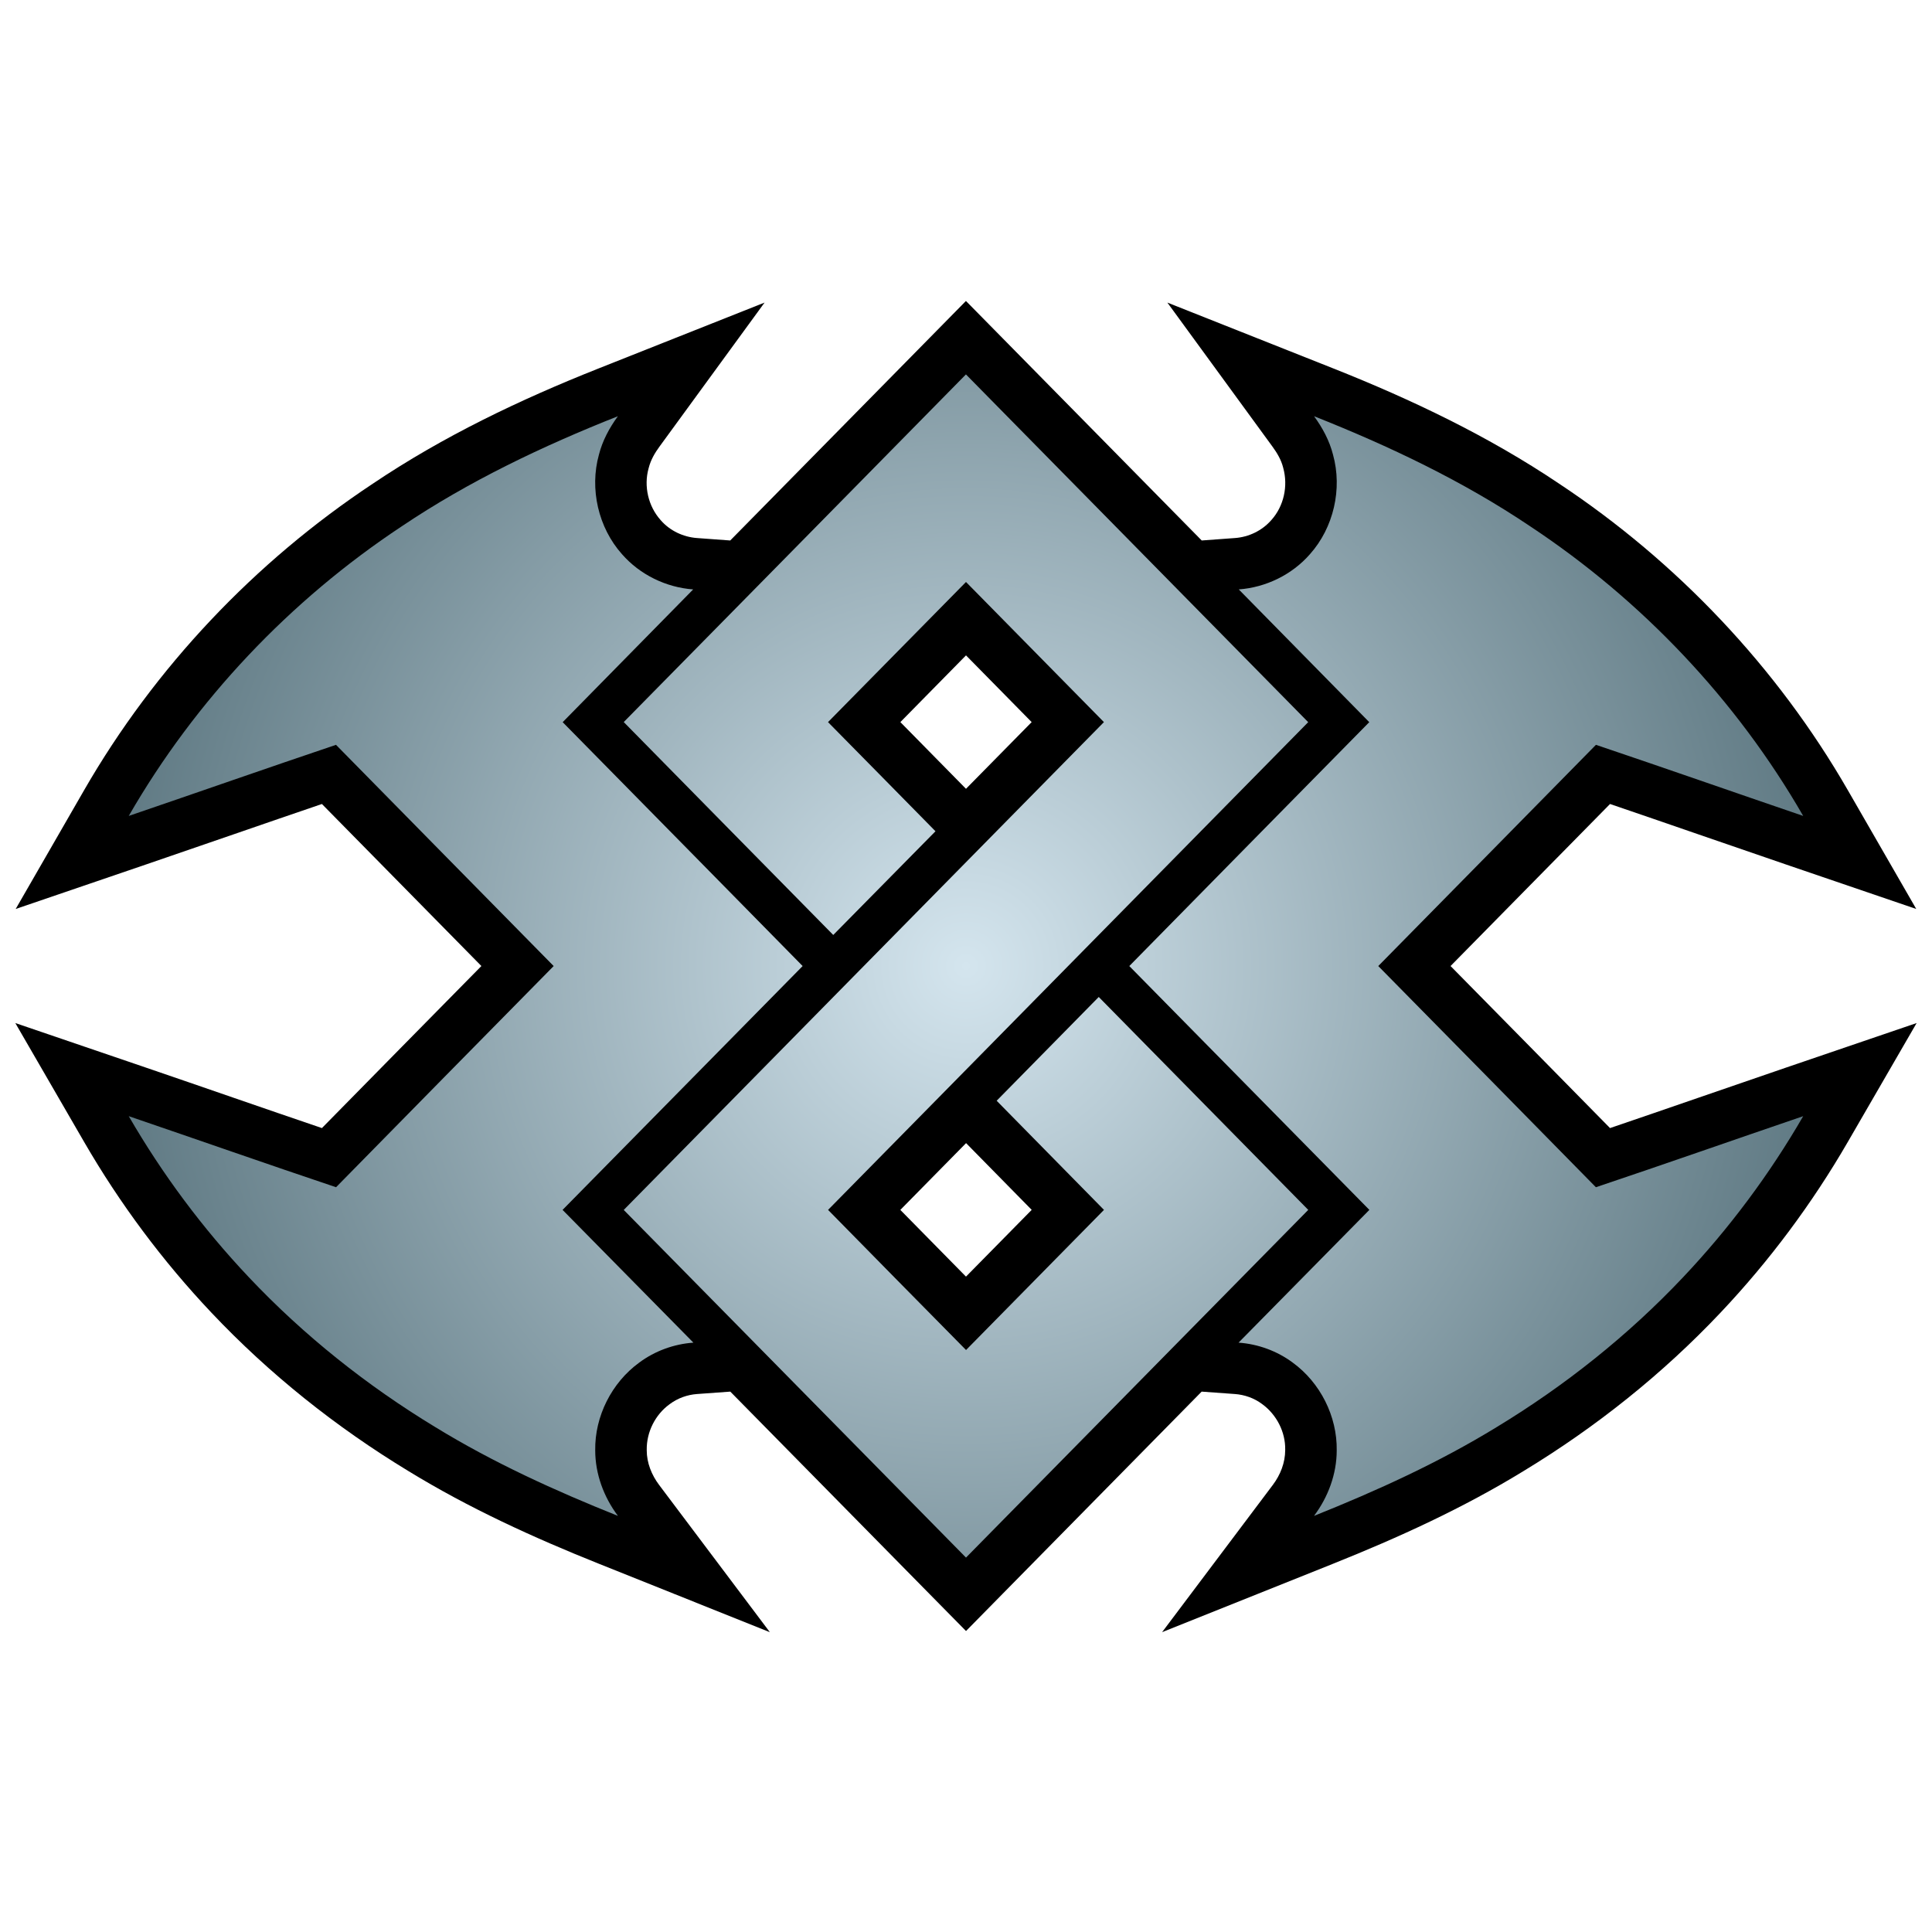
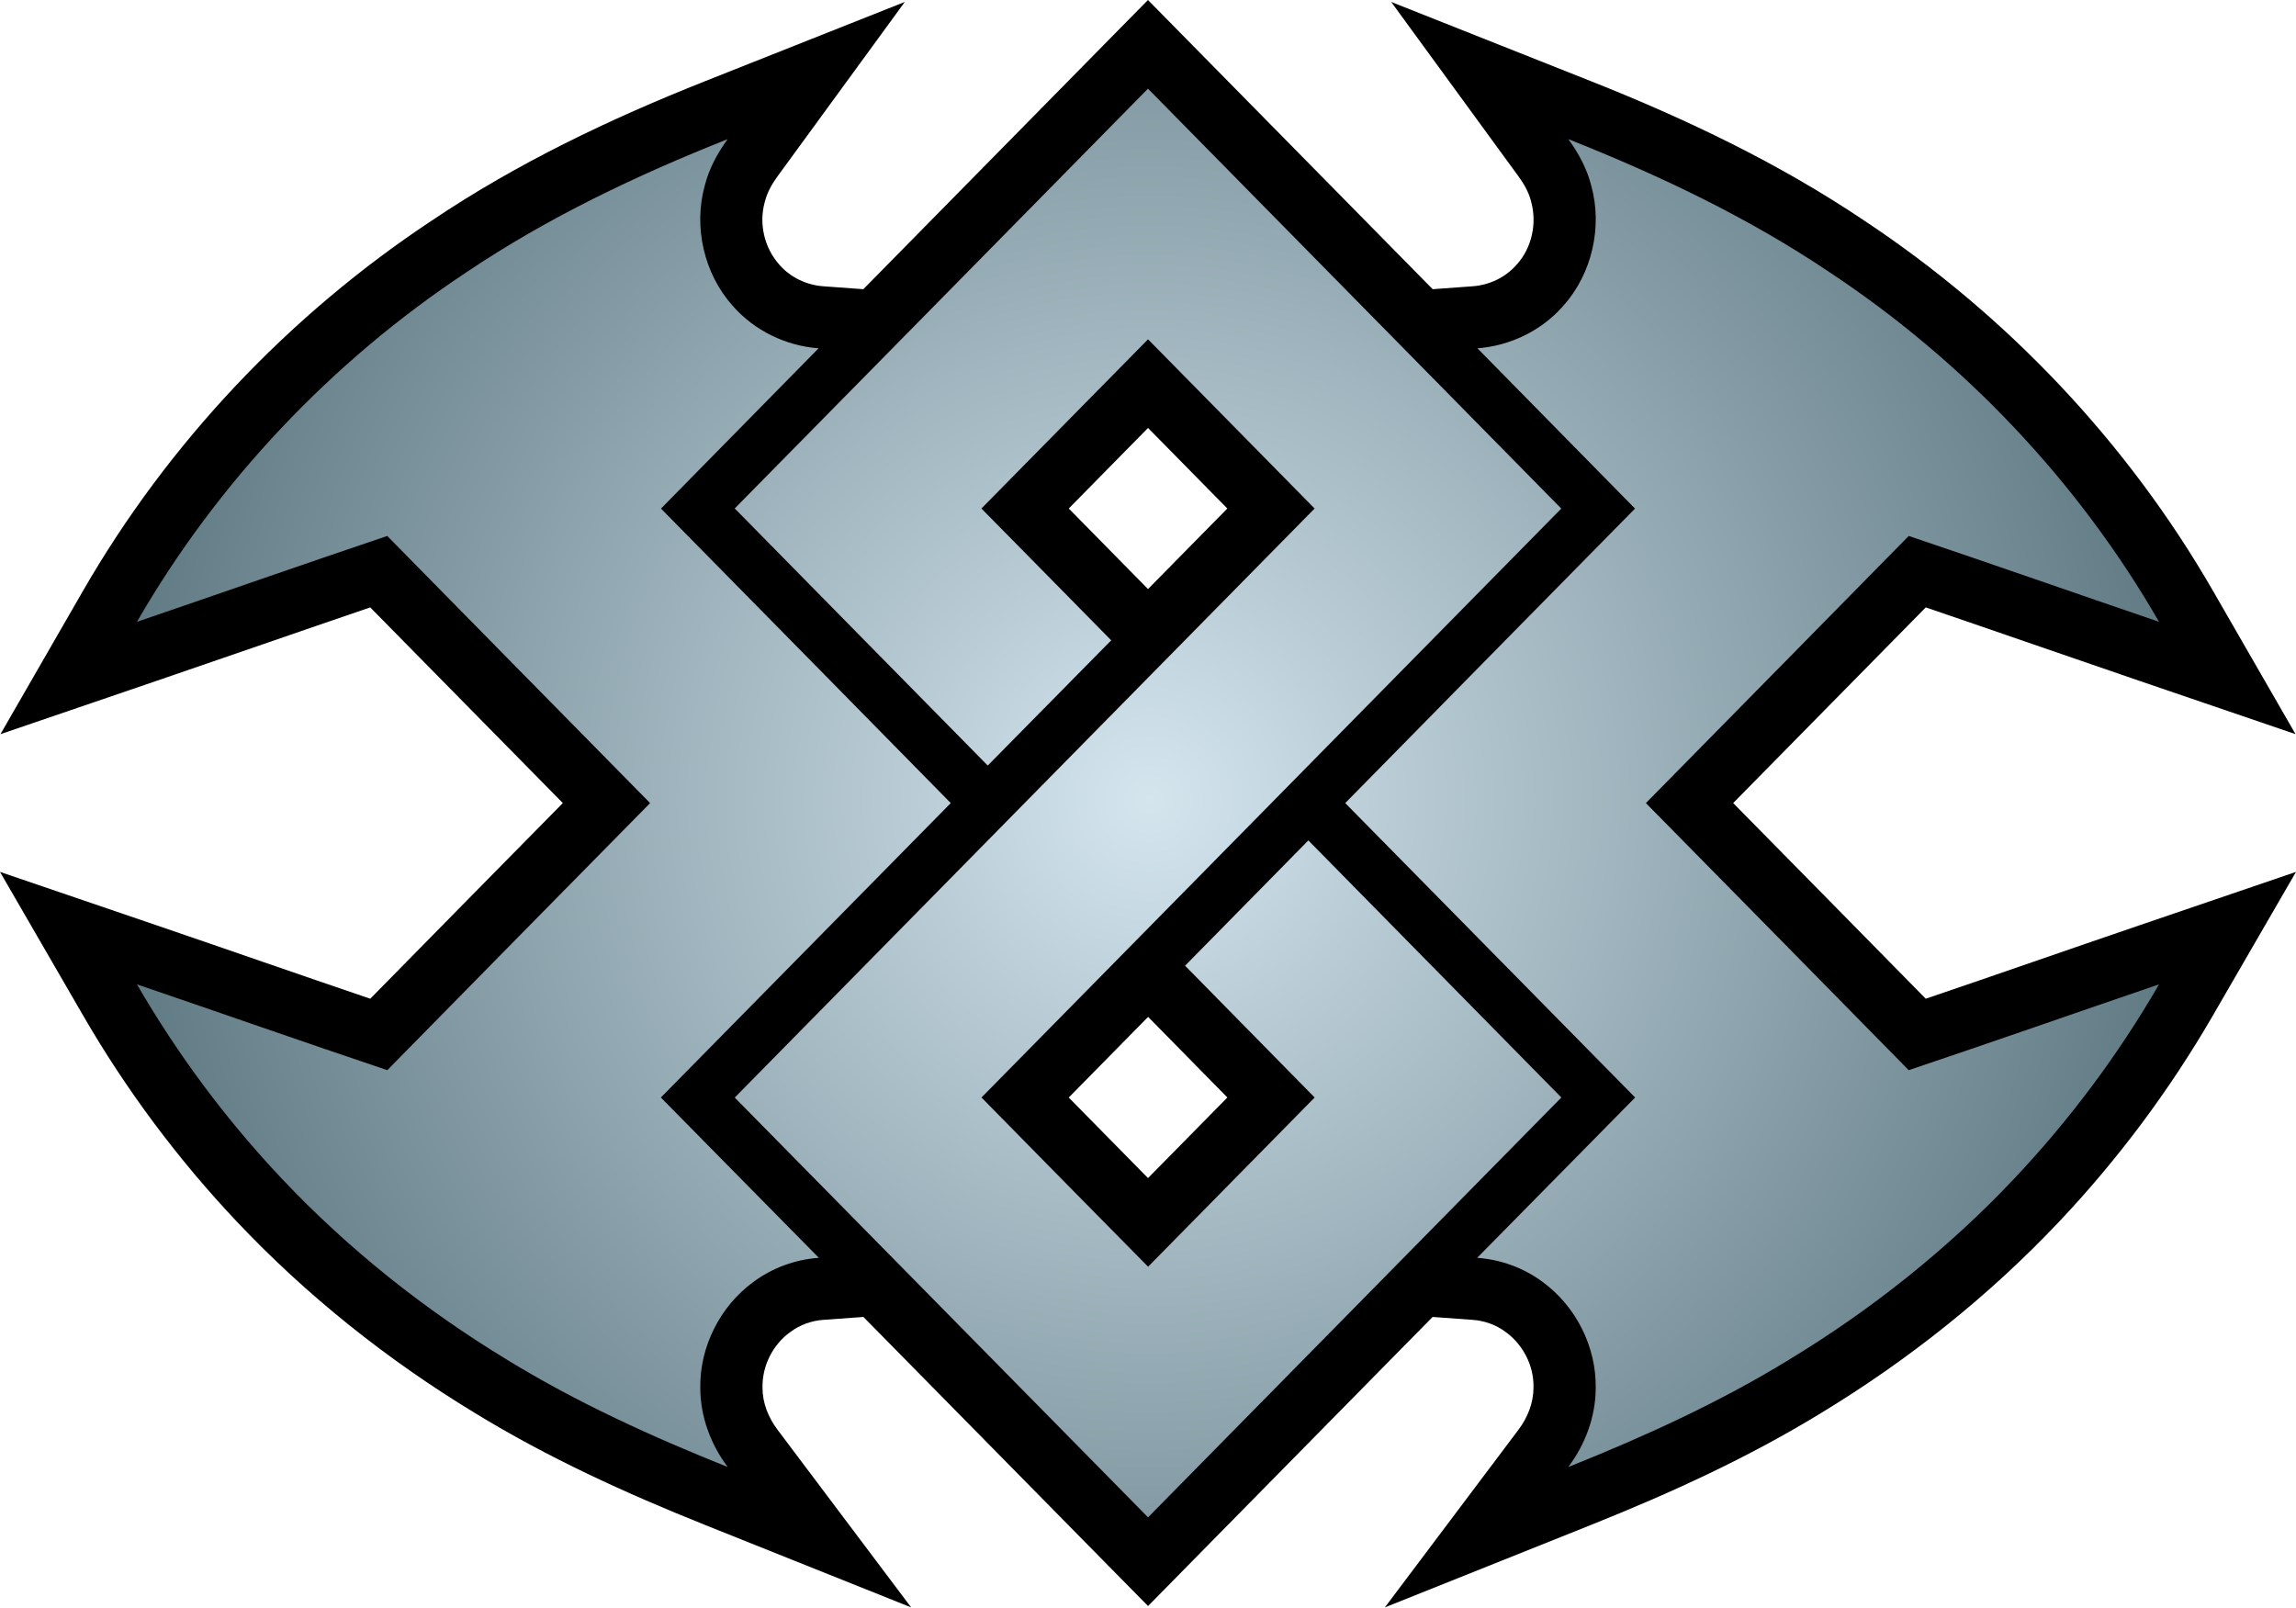
- <svg xmlns="http://www.w3.org/2000/svg" width="300" height="300" viewBox="0 0 300 300" version="1.1" xml:space="preserve" style="fill-rule:evenodd;clip-rule:evenodd;stroke-linejoin:round;stroke-miterlimit:2;">
-   <path d="M113.39,83.925L108.221,83.546C106.089,83.389 104.021,82.41 102.614,80.797L102.583,80.761C100.65,78.598 99.946,75.485 100.71,72.736L100.733,72.652C101.056,71.387 101.689,70.328 102.406,69.346L118.724,46.984L92.993,57.194C80.769,62.045 68.837,67.74 57.905,75.096C39.579,87.233 24.046,103.629 13.058,122.704L2.437,141.144L22.575,134.268C31.719,131.147 40.839,127.96 49.985,124.844C58.233,133.238 66.496,141.617 74.75,150.005C66.491,158.391 58.232,166.772 49.987,175.167C40.842,172.061 31.723,168.869 22.574,165.747L2.378,158.858L13.067,177.326C18.602,186.89 25.247,195.808 32.831,203.83C41.842,213.374 52.207,221.625 63.425,228.43C72.791,234.169 82.801,238.74 92.979,242.813L119.542,253.443L102.345,230.577C101.184,229.034 100.425,227.153 100.425,225.213L100.425,225.152C100.382,222.357 101.753,219.667 103.957,218.059L103.993,218.033C105.247,217.096 106.73,216.573 108.245,216.463L113.401,216.09L144.3,247.476L150.002,253.264L155.701,247.473L186.593,216.09L191.745,216.463C193.26,216.573 194.743,217.096 195.962,218.006L195.998,218.033C198.238,219.667 199.608,222.357 199.566,225.091L199.565,225.152C199.565,227.153 198.806,229.034 197.645,230.577L180.449,253.443L207.011,242.813C217.19,238.74 227.2,234.169 236.566,228.43C247.784,221.625 258.148,213.374 267.16,203.83C274.743,195.808 281.389,186.89 286.924,177.326L297.613,158.858L277.417,165.747C268.268,168.869 259.149,172.061 250.003,175.167C241.759,166.772 233.499,158.391 225.241,150.005C233.495,141.617 241.757,133.238 250.005,124.844C259.152,127.96 268.272,131.147 277.415,134.268L297.553,141.144L286.932,122.704C275.945,103.629 260.412,87.233 242.062,75.08C231.136,67.732 219.212,62.041 206.998,57.194L181.267,46.984L197.585,69.346C198.302,70.328 198.935,71.387 199.236,72.568L199.257,72.652C200.044,75.485 199.341,78.598 197.44,80.726L197.408,80.761C195.97,82.41 193.902,83.389 191.77,83.546L186.602,83.925C176.302,73.457 165.997,62.991 155.692,52.525L149.99,46.735L144.29,52.527C133.99,62.992 123.693,73.46 113.39,83.925ZM150.012,177.503L139.803,187.873C143.199,191.328 146.596,194.782 149.998,198.232C153.398,194.777 156.8,191.323 160.202,187.868L150.012,177.503ZM149.998,122.485L160.196,112.128C156.799,108.673 153.401,105.22 150.001,101.767C146.602,105.22 143.206,108.674 139.807,112.127L149.998,122.485Z" />
-   <g transform="matrix(8.12504,0,0,8.12504,19.9988,19.9994)">
-     <path d="M9.459,11.338C11.64,9.125 13.819,6.909 15.999,4.694C18.18,6.909 20.361,9.124 22.54,11.34C19.481,14.447 16.422,17.553 13.364,20.661C14.242,21.554 15.12,22.448 16.001,23.339C16.879,22.446 17.758,21.554 18.637,20.661C17.953,19.966 17.27,19.27 16.586,18.575C17.236,17.914 17.887,17.254 18.537,16.592C19.872,17.948 21.207,19.304 22.541,20.661C20.361,22.877 18.18,25.091 16,27.306C13.819,25.092 11.64,22.876 9.459,20.662C12.516,17.552 15.578,14.448 18.636,11.339C17.758,10.446 16.88,9.553 16,8.661C15.12,9.553 14.243,10.447 13.363,11.339C14.049,12.033 14.732,12.73 15.417,13.425C14.766,14.086 14.114,14.747 13.463,15.407C12.129,14.05 10.792,12.696 9.459,11.338ZM22.652,5.493C22.814,5.715 22.946,5.96 23.014,6.227C23.196,6.882 23.026,7.623 22.573,8.13C22.231,8.522 21.731,8.765 21.213,8.803C22.043,9.65 22.877,10.493 23.707,11.34C22.178,12.894 20.648,14.446 19.121,16.001C20.65,17.555 22.179,19.108 23.709,20.661C22.876,21.506 22.043,22.352 21.209,23.198C21.582,23.225 21.946,23.357 22.246,23.581C22.771,23.964 23.095,24.606 23.085,25.257C23.085,25.708 22.921,26.15 22.651,26.509C23.853,26.028 25.036,25.49 26.142,24.812C27.448,24.02 28.655,23.06 29.704,21.949C30.585,21.017 31.357,19.981 32,18.87C30.678,19.321 29.361,19.784 28.038,20.228C26.654,18.817 25.266,17.41 23.879,16.001C25.265,14.591 26.654,13.184 28.039,11.773C29.362,12.219 30.679,12.681 32,13.132C30.723,10.915 28.917,9.01 26.784,7.598C25.497,6.732 24.091,6.064 22.652,5.493ZM9.347,5.493C9.185,5.715 9.053,5.96 8.985,6.227C8.803,6.882 8.973,7.623 9.426,8.13C9.768,8.522 10.268,8.765 10.786,8.803C9.956,9.65 9.122,10.493 8.292,11.34C9.821,12.894 11.351,14.446 12.878,16.001C11.349,17.555 9.82,19.108 8.29,20.661C9.123,21.506 9.956,22.352 10.79,23.198C10.417,23.225 10.053,23.357 9.753,23.581C9.228,23.964 8.904,24.606 8.914,25.257C8.914,25.708 9.078,26.15 9.348,26.509C8.146,26.028 6.963,25.49 5.857,24.812C4.551,24.02 3.344,23.06 2.295,21.949C1.414,21.017 0.642,19.981 -0.001,18.87C1.321,19.321 2.638,19.784 3.961,20.228C5.345,18.817 6.733,17.41 8.12,16.001C6.734,14.591 5.345,13.184 3.96,11.773C2.637,12.219 1.32,12.681 -0.001,13.132C1.276,10.915 3.082,9.01 5.215,7.598C6.502,6.732 7.908,6.064 9.347,5.493ZM9.459,11.338L9.459,11.338L9.459,11.337L9.459,11.338Z" style="fill:url(#_Radial1);fill-rule:nonzero;" />
-   </g>
+ <svg xmlns="http://www.w3.org/2000/svg" id="Layer_2" width="295.235" height="206.708" viewBox="0 0 295.235 206.708">
  <defs>
-     <radialGradient id="_Radial1" cx="0" cy="0" r="1" gradientUnits="userSpaceOnUse" gradientTransform="matrix(18.1676,0,0,18.1676,16.0001,16)">
-       <stop offset="0" style="stop-color:rgb(212,229,238);stop-opacity:1" />
-       <stop offset="1" style="stop-color:rgb(83,110,120);stop-opacity:1" />
+     <style>.cls-1{fill:url(#radial-gradient);}.cls-2{fill-rule:evenodd;}</style>
+     <radialGradient id="radial-gradient" cx="-156.328" cy="498.605" fx="-156.328" fy="498.605" r="1" gradientTransform="translate(23223.58 73703.624) scale(147.6125 -147.6125)" gradientUnits="userSpaceOnUse">
+       <stop offset="0" stop-color="#d4e5ee" />
+       <stop offset="1" stop-color="#536e78" />
    </radialGradient>
  </defs>
+   <g id="Layer_1-2">
+     <path class="cls-2" d="M111.012,37.19l-5.169-.379c-2.132-.157-4.2-1.136-5.607-2.749l-.031-.036c-1.933-2.163-2.637-5.276-1.873-8.025l.023-.084c.323-1.265.956-2.324,1.673-3.306L116.346.249l-25.731,10.21c-12.224,4.851-24.156,10.546-35.088,17.902-18.326,12.137-33.859,28.533-44.847,47.608L.059,94.409l20.138-6.876c9.144-3.121,18.264-6.308,27.41-9.424,8.248,8.394,16.511,16.773,24.765,25.161-8.259,8.386-16.518,16.767-24.763,25.162-9.145-3.106-18.264-6.298-27.413-9.42L0,112.123l10.689,18.468c5.535,9.564,12.18,18.482,19.764,26.504,9.011,9.544,19.376,17.795,30.594,24.6,9.366,5.739,19.376,10.31,29.554,14.383l26.563,10.63-17.197-22.866c-1.161-1.543-1.92-3.424-1.92-5.364v-.061c-.043-2.795,1.328-5.485,3.532-7.093l.036-.026c1.254-.937,2.737-1.46,4.252-1.57l5.156-.373,30.899,31.386,5.702,5.788,5.699-5.791,30.892-31.383,5.152.373c1.515.11,2.998.633,4.217,1.543l.036.027c2.24,1.634,3.61,4.324,3.568,7.058l-.001.061c0,2.001-.759,3.882-1.92,5.425l-17.196,22.866,26.562-10.63c10.179-4.073,20.189-8.644,29.555-14.383,11.218-6.805,21.582-15.056,30.594-24.6,7.583-8.022,14.229-16.94,19.764-26.504l10.689-18.468-20.196,6.889c-9.149,3.122-18.268,6.314-27.414,9.42-8.244-8.395-16.504-16.776-24.762-25.162,8.254-8.388,16.516-16.767,24.764-25.161,9.147,3.116,18.267,6.303,27.41,9.424l20.138,6.876-10.621-18.44c-10.987-19.075-26.52-35.471-44.87-47.624-10.926-7.348-22.85-13.039-35.064-17.886L178.889.249l16.318,22.362c.717.982,1.35,2.041,1.651,3.222l.021.084c.787,2.833.084,5.946-1.817,8.074l-.032.035c-1.438,1.649-3.506,2.628-5.638,2.785l-5.168.379c-10.3-10.468-20.605-20.934-30.91-31.4l-5.702-5.79-5.7,5.792c-10.3,10.465-20.597,20.933-30.9,31.398ZM147.634,130.768l-10.209,10.37c3.396,3.455,6.793,6.909,10.195,10.359,3.4-3.455,6.802-6.909,10.204-10.364l-10.19-10.365ZM147.62,75.75l10.198-10.357c-3.397-3.455-6.795-6.908-10.195-10.361-3.399,3.453-6.795,6.907-10.194,10.36l10.191,10.358Z" />
+     <path class="cls-1" d="M94.476,65.386c17.721-17.981,35.425-35.986,53.138-53.983,17.721,17.997,35.441,35.994,53.146,53.999-24.855,25.244-49.709,50.481-74.555,75.733,7.134,7.256,14.268,14.519,21.426,21.759,7.134-7.256,14.276-14.503,21.418-21.759-5.558-5.647-11.107-11.302-16.664-16.949,5.281-5.371,10.571-10.733,15.852-16.112,10.847,11.018,21.694,22.035,32.533,33.061-17.713,18.005-35.433,35.994-53.146,53.991-17.721-17.989-35.425-35.994-53.146-53.983,24.838-25.269,49.717-50.489,74.563-75.75-7.134-7.256-14.268-14.511-21.418-21.759-7.15,7.248-14.276,14.511-21.426,21.759,5.574,5.639,11.123,11.302,16.689,16.949-5.289,5.371-10.587,10.741-15.876,16.104-10.839-11.026-21.702-22.027-32.533-33.061ZM201.669,17.895c1.316,1.804,2.389,3.794,2.941,5.964,1.479,5.322.097,11.343-3.583,15.462-2.779,3.185-6.841,5.159-11.05,5.468,6.744,6.882,13.52,13.731,20.264,20.613-12.423,12.626-24.855,25.236-37.261,37.871,12.423,12.626,24.846,25.244,37.278,37.863-6.768,6.866-13.536,13.739-20.313,20.613,3.031.219,5.988,1.292,8.426,3.112,4.266,3.112,6.898,8.328,6.817,13.618,0,3.664-1.333,7.256-3.526,10.173,9.766-3.908,19.378-8.279,28.365-13.788,10.611-6.435,20.418-14.235,28.941-23.262,7.158-7.573,13.431-15.99,18.655-25.017-10.741,3.664-21.442,7.426-32.191,11.034-11.245-11.464-22.523-22.896-33.792-34.345,11.261-11.456,22.547-22.888,33.8-34.353,10.749,3.624,21.45,7.378,32.183,11.042-10.376-18.013-25.049-33.491-42.38-44.964-10.457-7.036-21.881-12.464-33.573-17.103ZM93.566,17.895c-1.316,1.804-2.389,3.794-2.941,5.964-1.479,5.322-.098,11.343,3.583,15.462,2.779,3.185,6.841,5.159,11.05,5.468-6.744,6.882-13.52,13.731-20.264,20.613,12.423,12.626,24.855,25.236,37.261,37.871-12.423,12.626-24.846,25.244-37.278,37.863,6.768,6.866,13.536,13.739,20.313,20.613-3.031.219-5.988,1.292-8.426,3.112-4.266,3.112-6.898,8.328-6.817,13.618,0,3.664,1.333,7.256,3.526,10.173-9.766-3.908-19.378-8.279-28.365-13.788-10.611-6.435-20.418-14.235-28.941-23.262-7.158-7.573-13.431-15.99-18.655-25.017,10.741,3.664,21.442,7.426,32.191,11.034,11.245-11.464,22.523-22.896,33.792-34.345-11.261-11.456-22.547-22.888-33.8-34.353-10.749,3.624-21.45,7.378-32.183,11.042,10.376-18.013,25.049-33.491,42.38-44.964,10.457-7.036,21.881-12.464,33.573-17.103ZM94.476,65.386h0v-.008.008Z" />
+   </g>
</svg>
